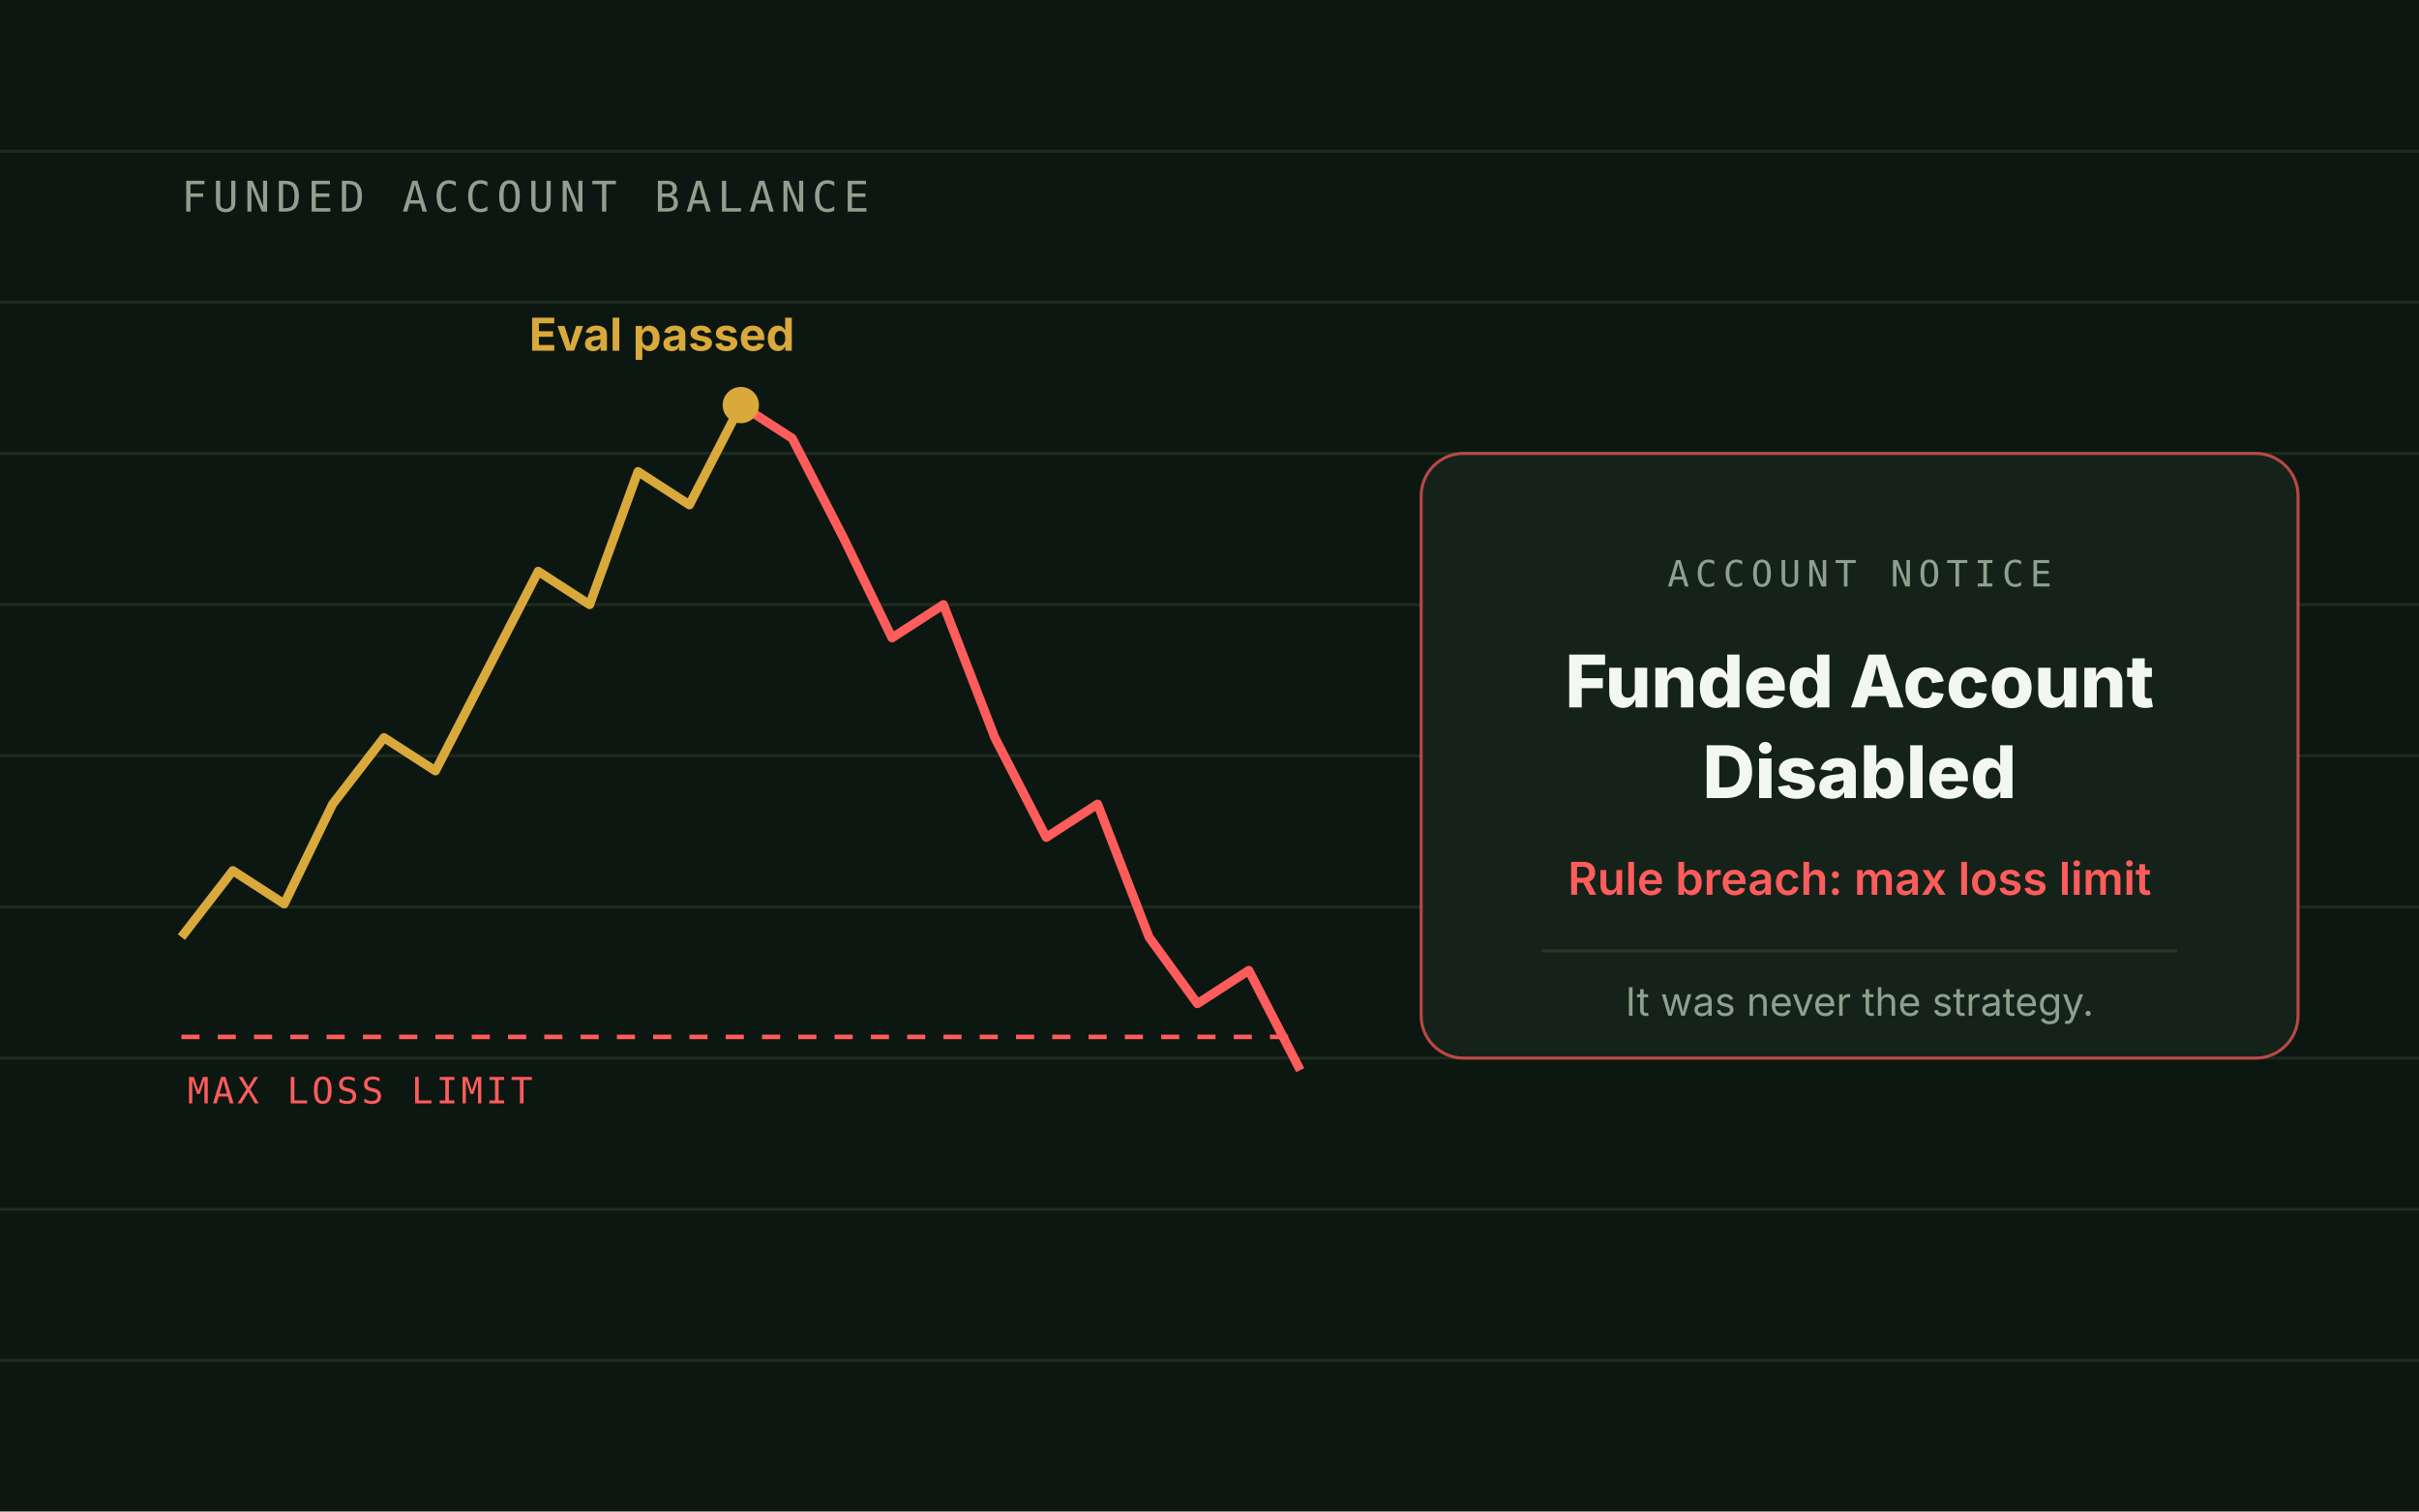
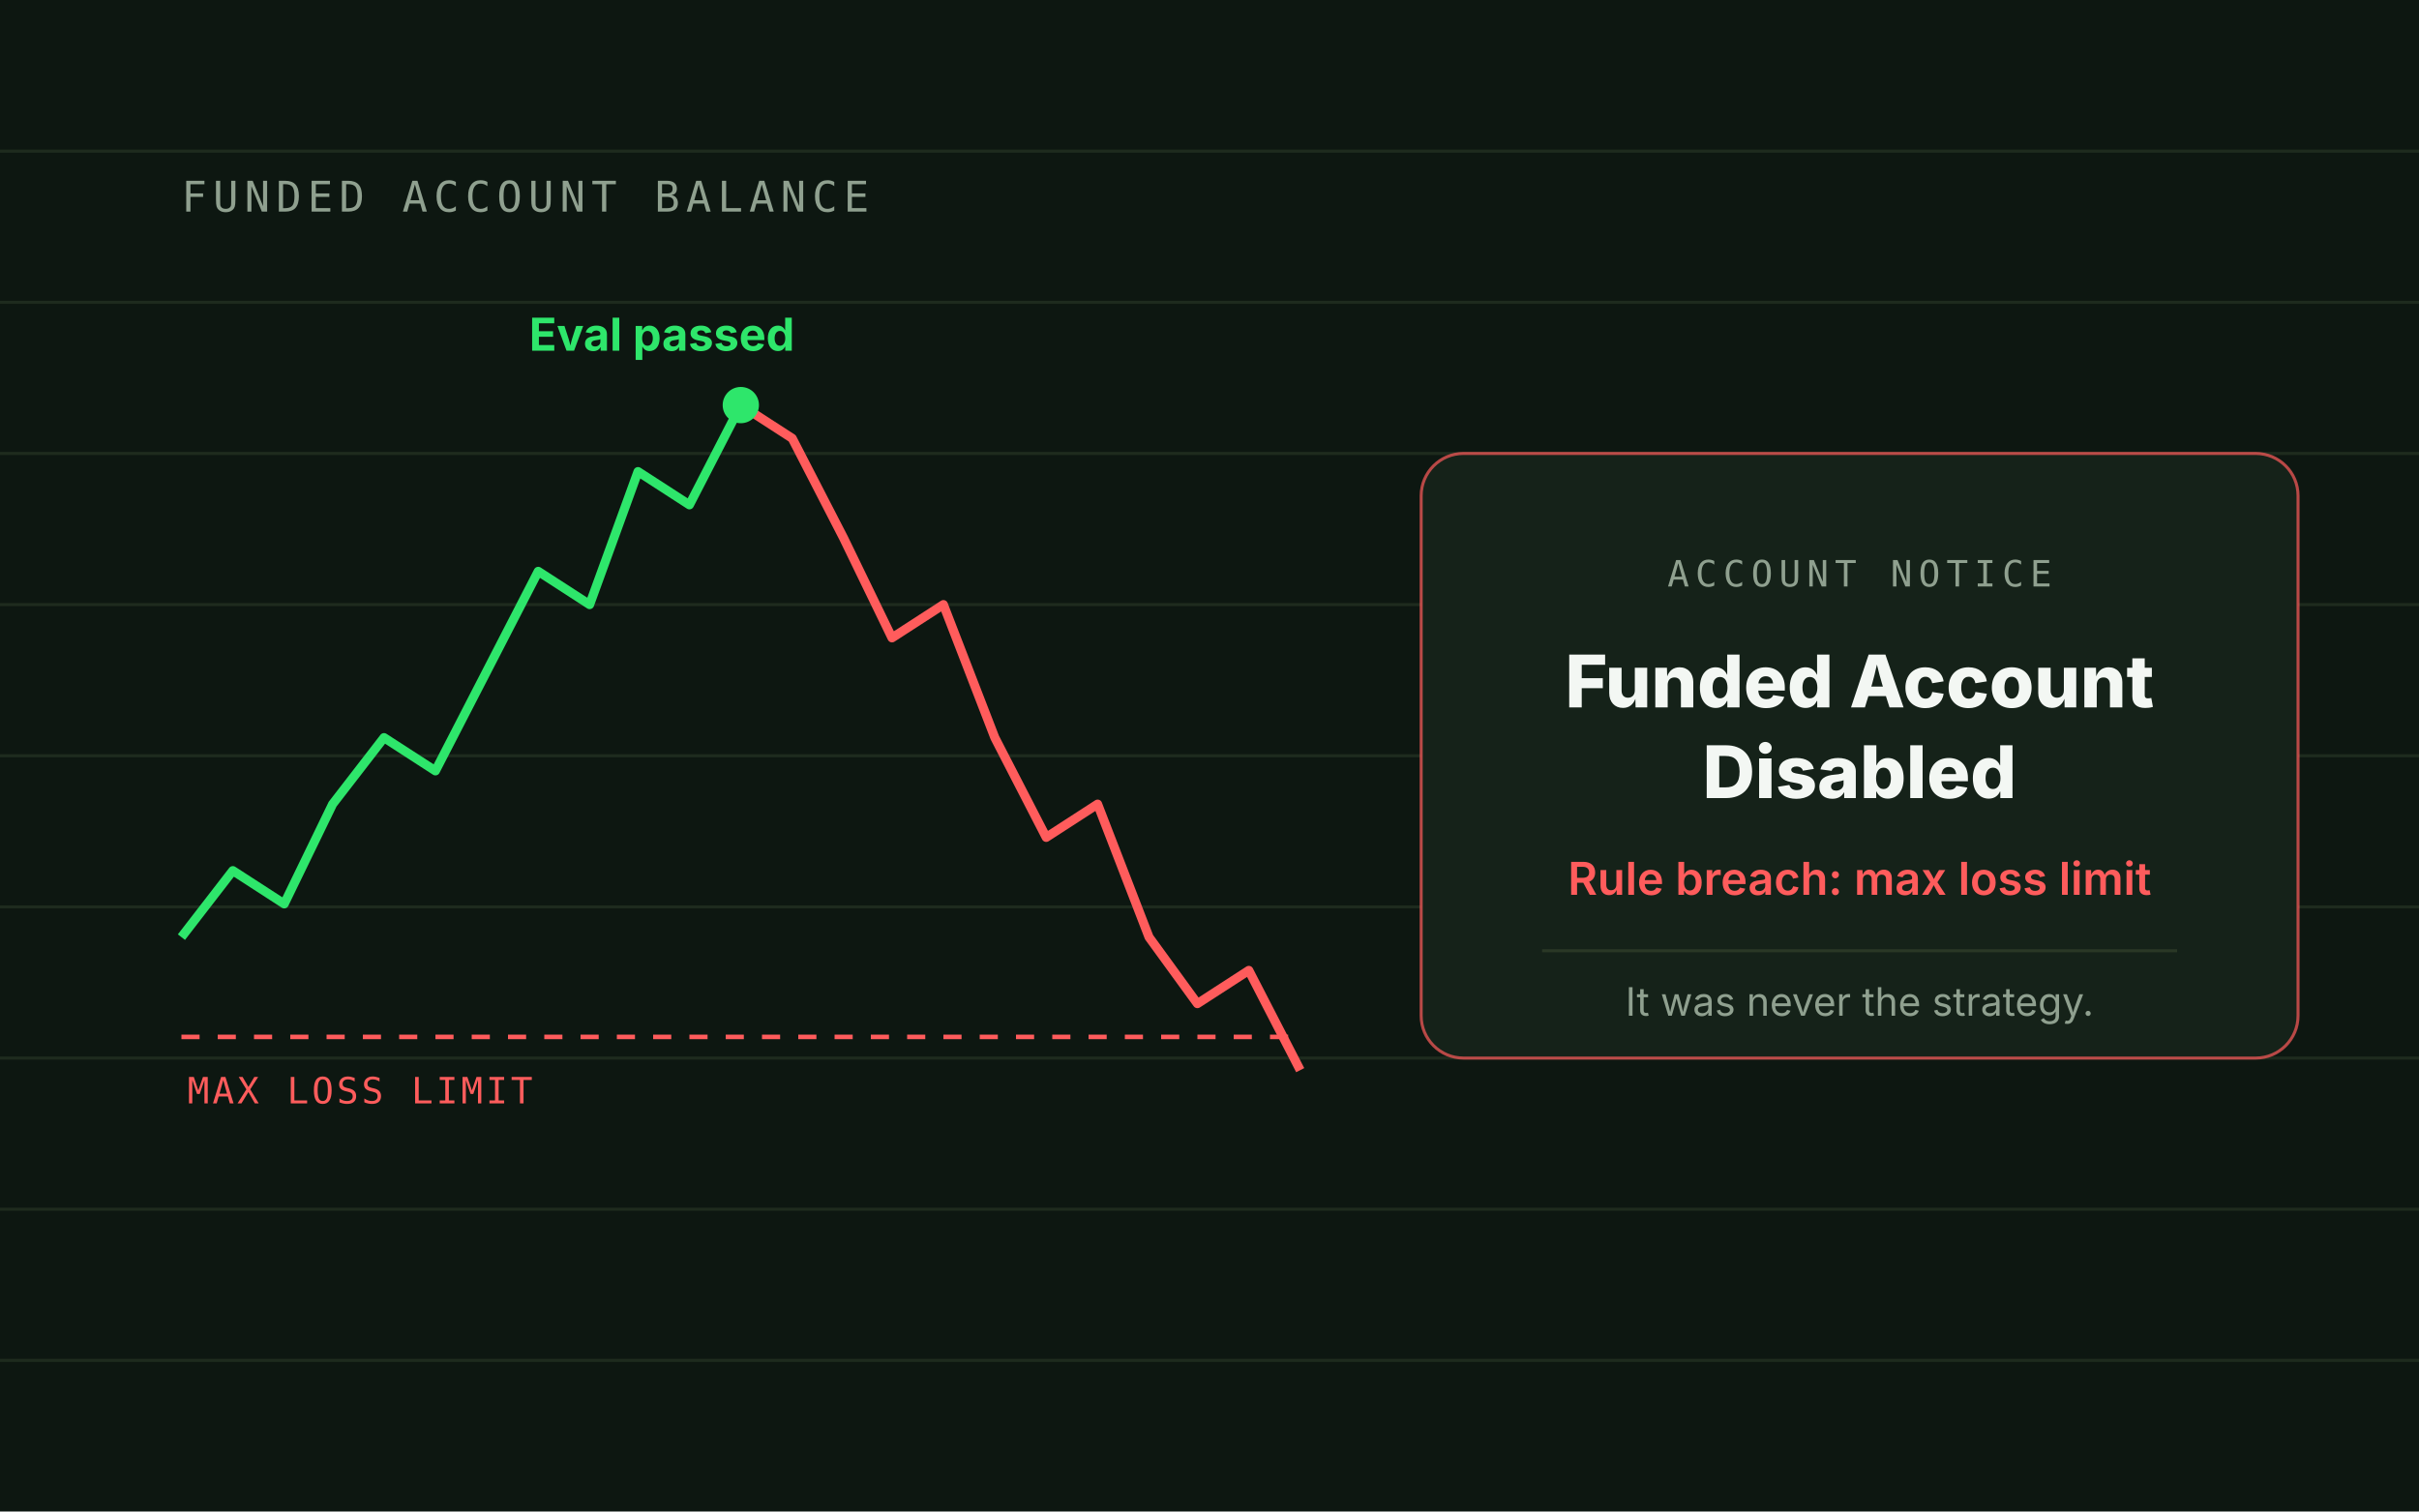
<svg xmlns="http://www.w3.org/2000/svg" viewBox="0 0 800 500">
  <rect width="800" height="500" fill="#0d1711" />
  <g stroke="#2a3826" stroke-width="1" opacity="0.6">
    <line x1="0" y1="50" x2="800" y2="50" />
    <line x1="0" y1="100" x2="800" y2="100" />
    <line x1="0" y1="150" x2="800" y2="150" />
    <line x1="0" y1="200" x2="800" y2="200" />
    <line x1="0" y1="250" x2="800" y2="250" />
    <line x1="0" y1="300" x2="800" y2="300" />
    <line x1="0" y1="350" x2="800" y2="350" />
    <line x1="0" y1="400" x2="800" y2="400" />
    <line x1="0" y1="450" x2="800" y2="450" />
  </g>
  <text x="60" y="70" fill="#8fa08f" font-family="'JetBrains Mono', Menlo, monospace" font-size="14" letter-spacing="2">FUNDED ACCOUNT BALANCE</text>
-   <polyline points="60,310 77,288 94,299 110,266 127,244 144,255 161,222 178,189 195,200 211,156 228,167 245,134" fill="none" stroke="#d9a93b" stroke-width="3" stroke-linejoin="round" />
+   <polyline points="60,310 77,288 94,299 110,266 127,244 144,255 161,222 178,189 195,200 211,156 228,167 245,134" fill="none" stroke="#2ee66b" stroke-width="3" stroke-linejoin="round" />
  <polyline points="245,134 262,145 279,178 295,211 312,200 329,244 346,277 363,266 380,310 396,332 413,321 430,354" fill="none" stroke="#ff5c5c" stroke-width="3" stroke-linejoin="round" />
-   <circle cx="245" cy="134" r="6" fill="#d9a93b" />
-   <text x="175" y="116" fill="#d9a93b" font-family="Inter, -apple-system, Helvetica, Arial, sans-serif" font-size="15" font-weight="700">Eval passed</text>
+   <circle cx="245" cy="134" r="6" fill="#2ee66b" />
+   <text x="175" y="116" fill="#2ee66b" font-family="Inter, -apple-system, Helvetica, Arial, sans-serif" font-size="15" font-weight="700">Eval passed</text>
  <line x1="60" y1="343" x2="430" y2="343" stroke="#ff5c5c" stroke-width="1.5" stroke-dasharray="6 6" />
  <text x="62" y="365" fill="#ff5c5c" font-family="'JetBrains Mono', Menlo, monospace" font-size="12" letter-spacing="1">MAX LOSS LIMIT</text>
  <g transform="translate(470 150)">
    <rect width="290" height="200" rx="14" fill="#152219" stroke="#ff5c5c" stroke-opacity="0.7" />
    <text x="145" y="44" text-anchor="middle" fill="#8fa08f" font-family="'JetBrains Mono', Menlo, monospace" font-size="12" letter-spacing="2">ACCOUNT NOTICE</text>
    <text x="145" y="84" text-anchor="middle" fill="#f3f7f3" font-family="Inter, -apple-system, Helvetica, Arial, sans-serif" font-size="24" font-weight="800">Funded Account</text>
    <text x="145" y="114" text-anchor="middle" fill="#f3f7f3" font-family="Inter, -apple-system, Helvetica, Arial, sans-serif" font-size="24" font-weight="800">Disabled</text>
    <text x="145" y="146" text-anchor="middle" fill="#ff5c5c" font-family="Inter, -apple-system, Helvetica, Arial, sans-serif" font-size="15" font-weight="600">Rule breach: max loss limit</text>
    <rect x="40" y="164" width="210" height="1" fill="#2a3826" />
    <text x="145" y="186" text-anchor="middle" fill="#8fa08f" font-family="Inter, -apple-system, Helvetica, Arial, sans-serif" font-size="13">It was never the strategy.</text>
  </g>
</svg>
